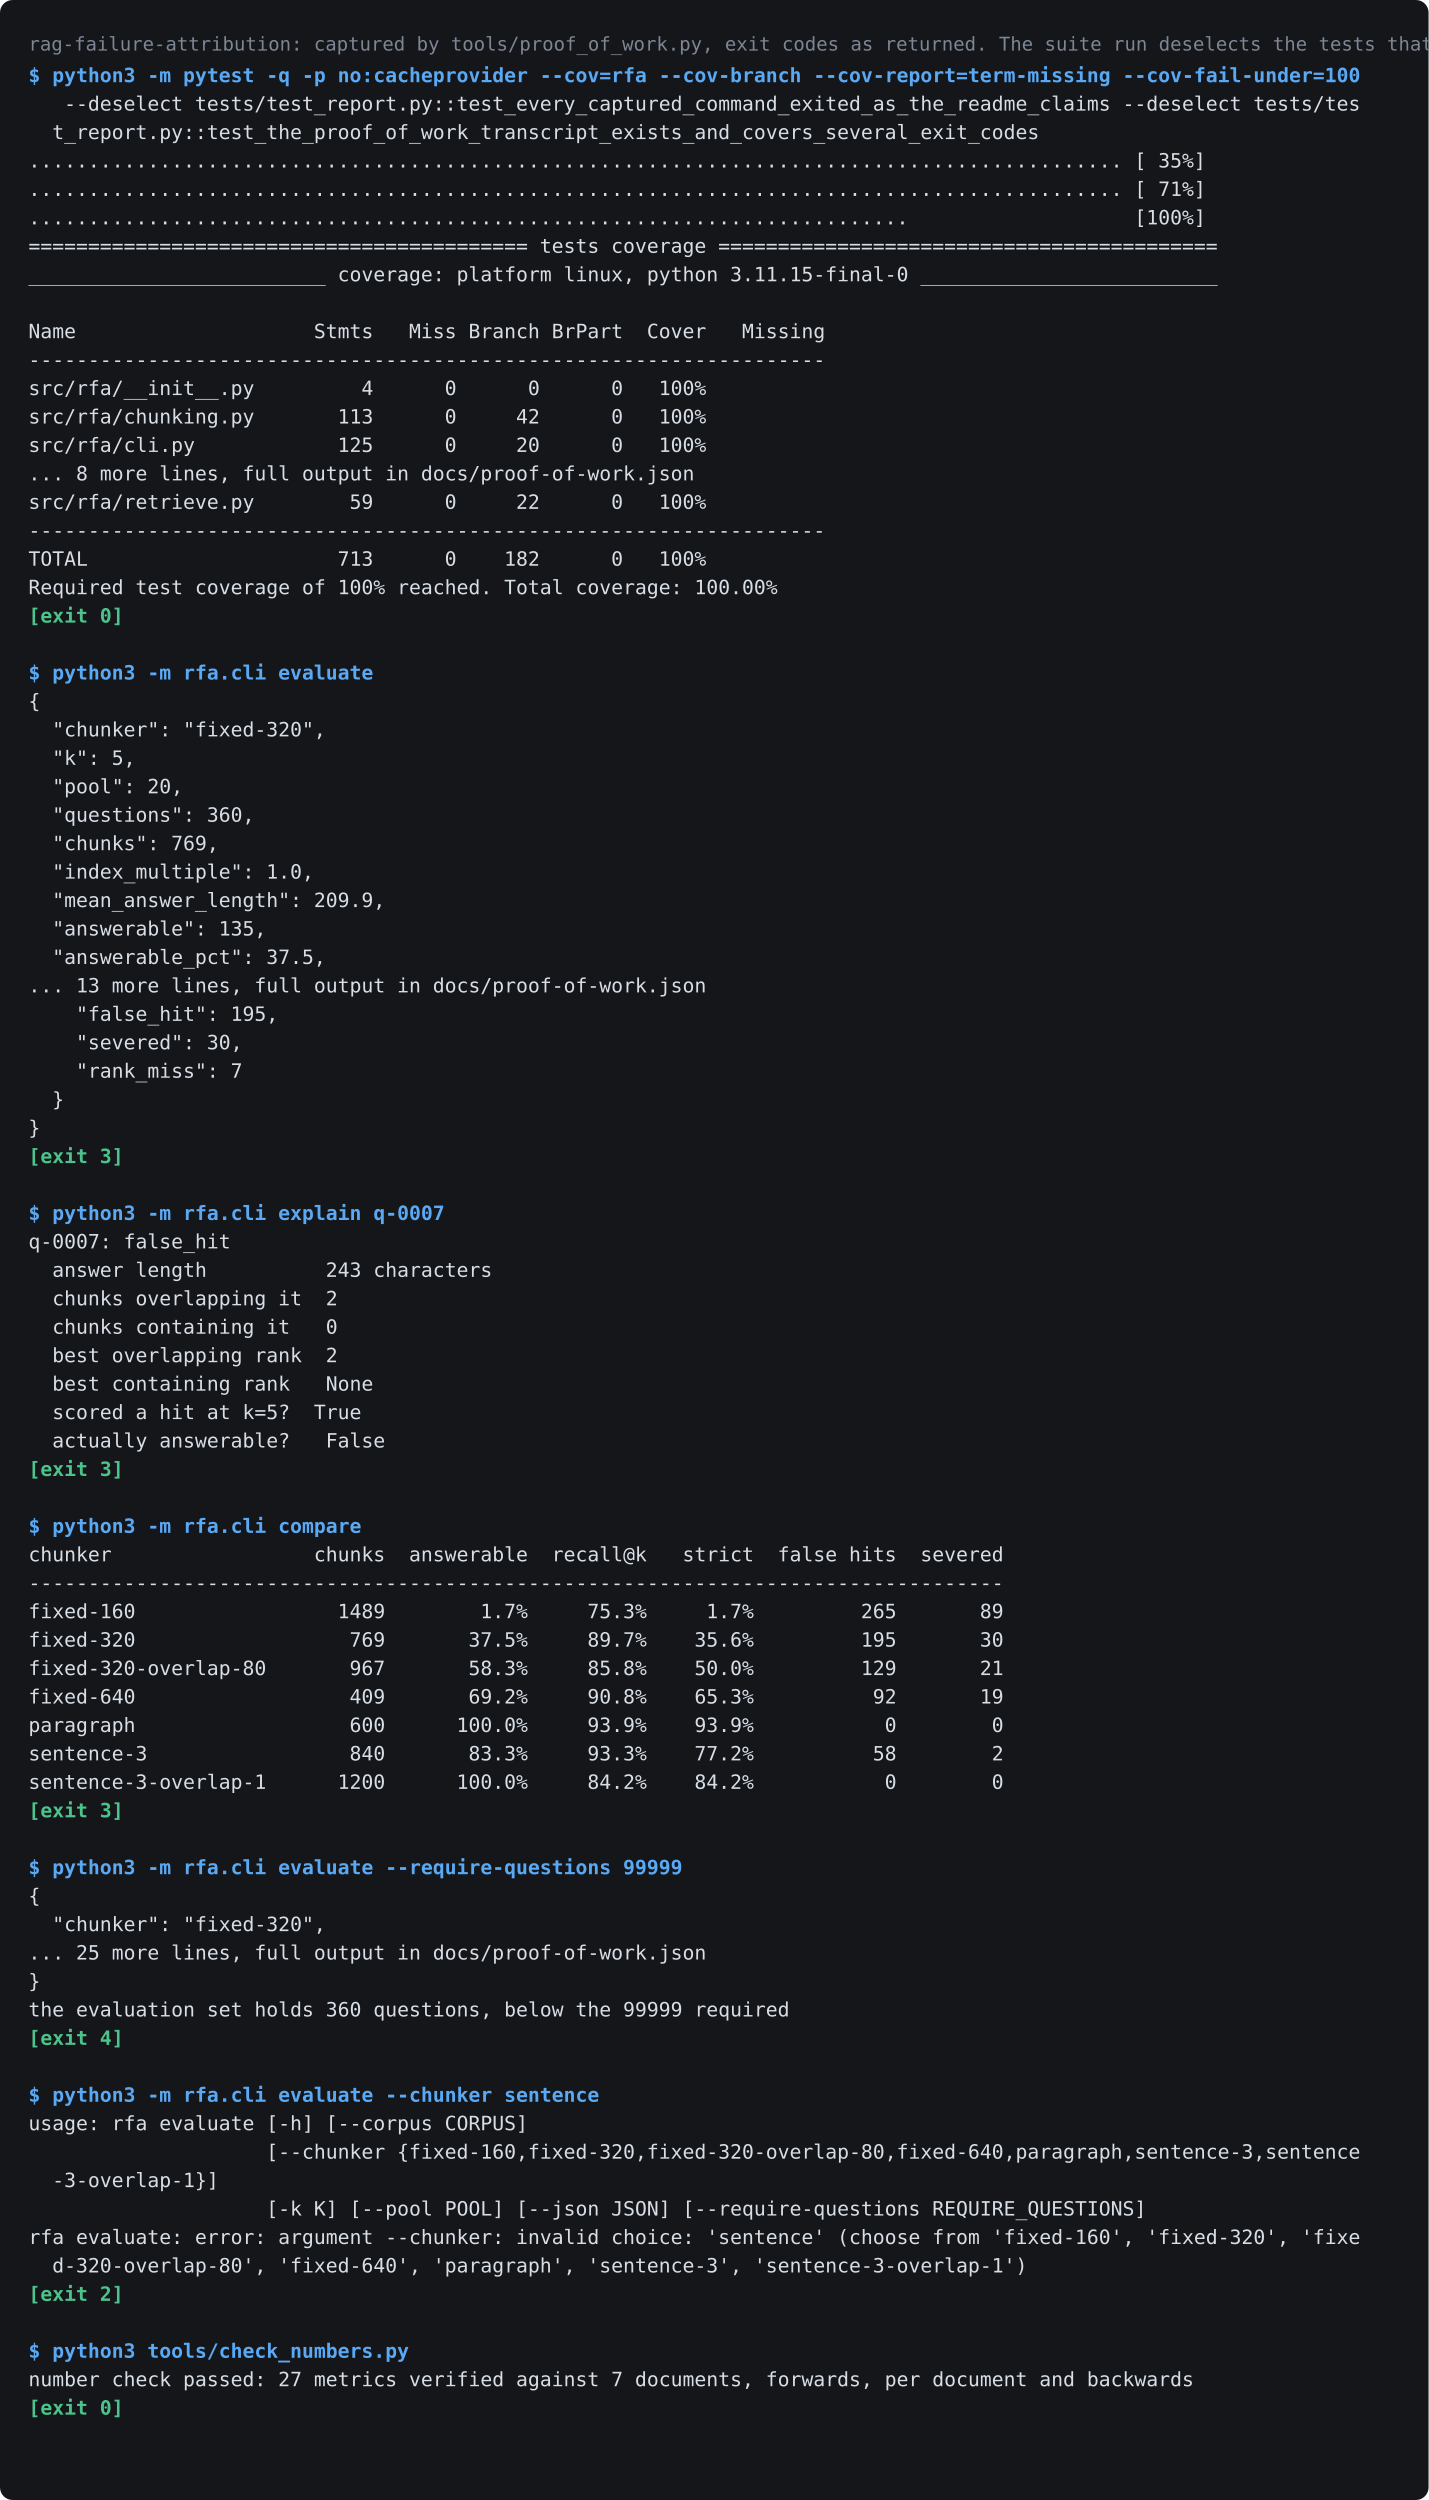
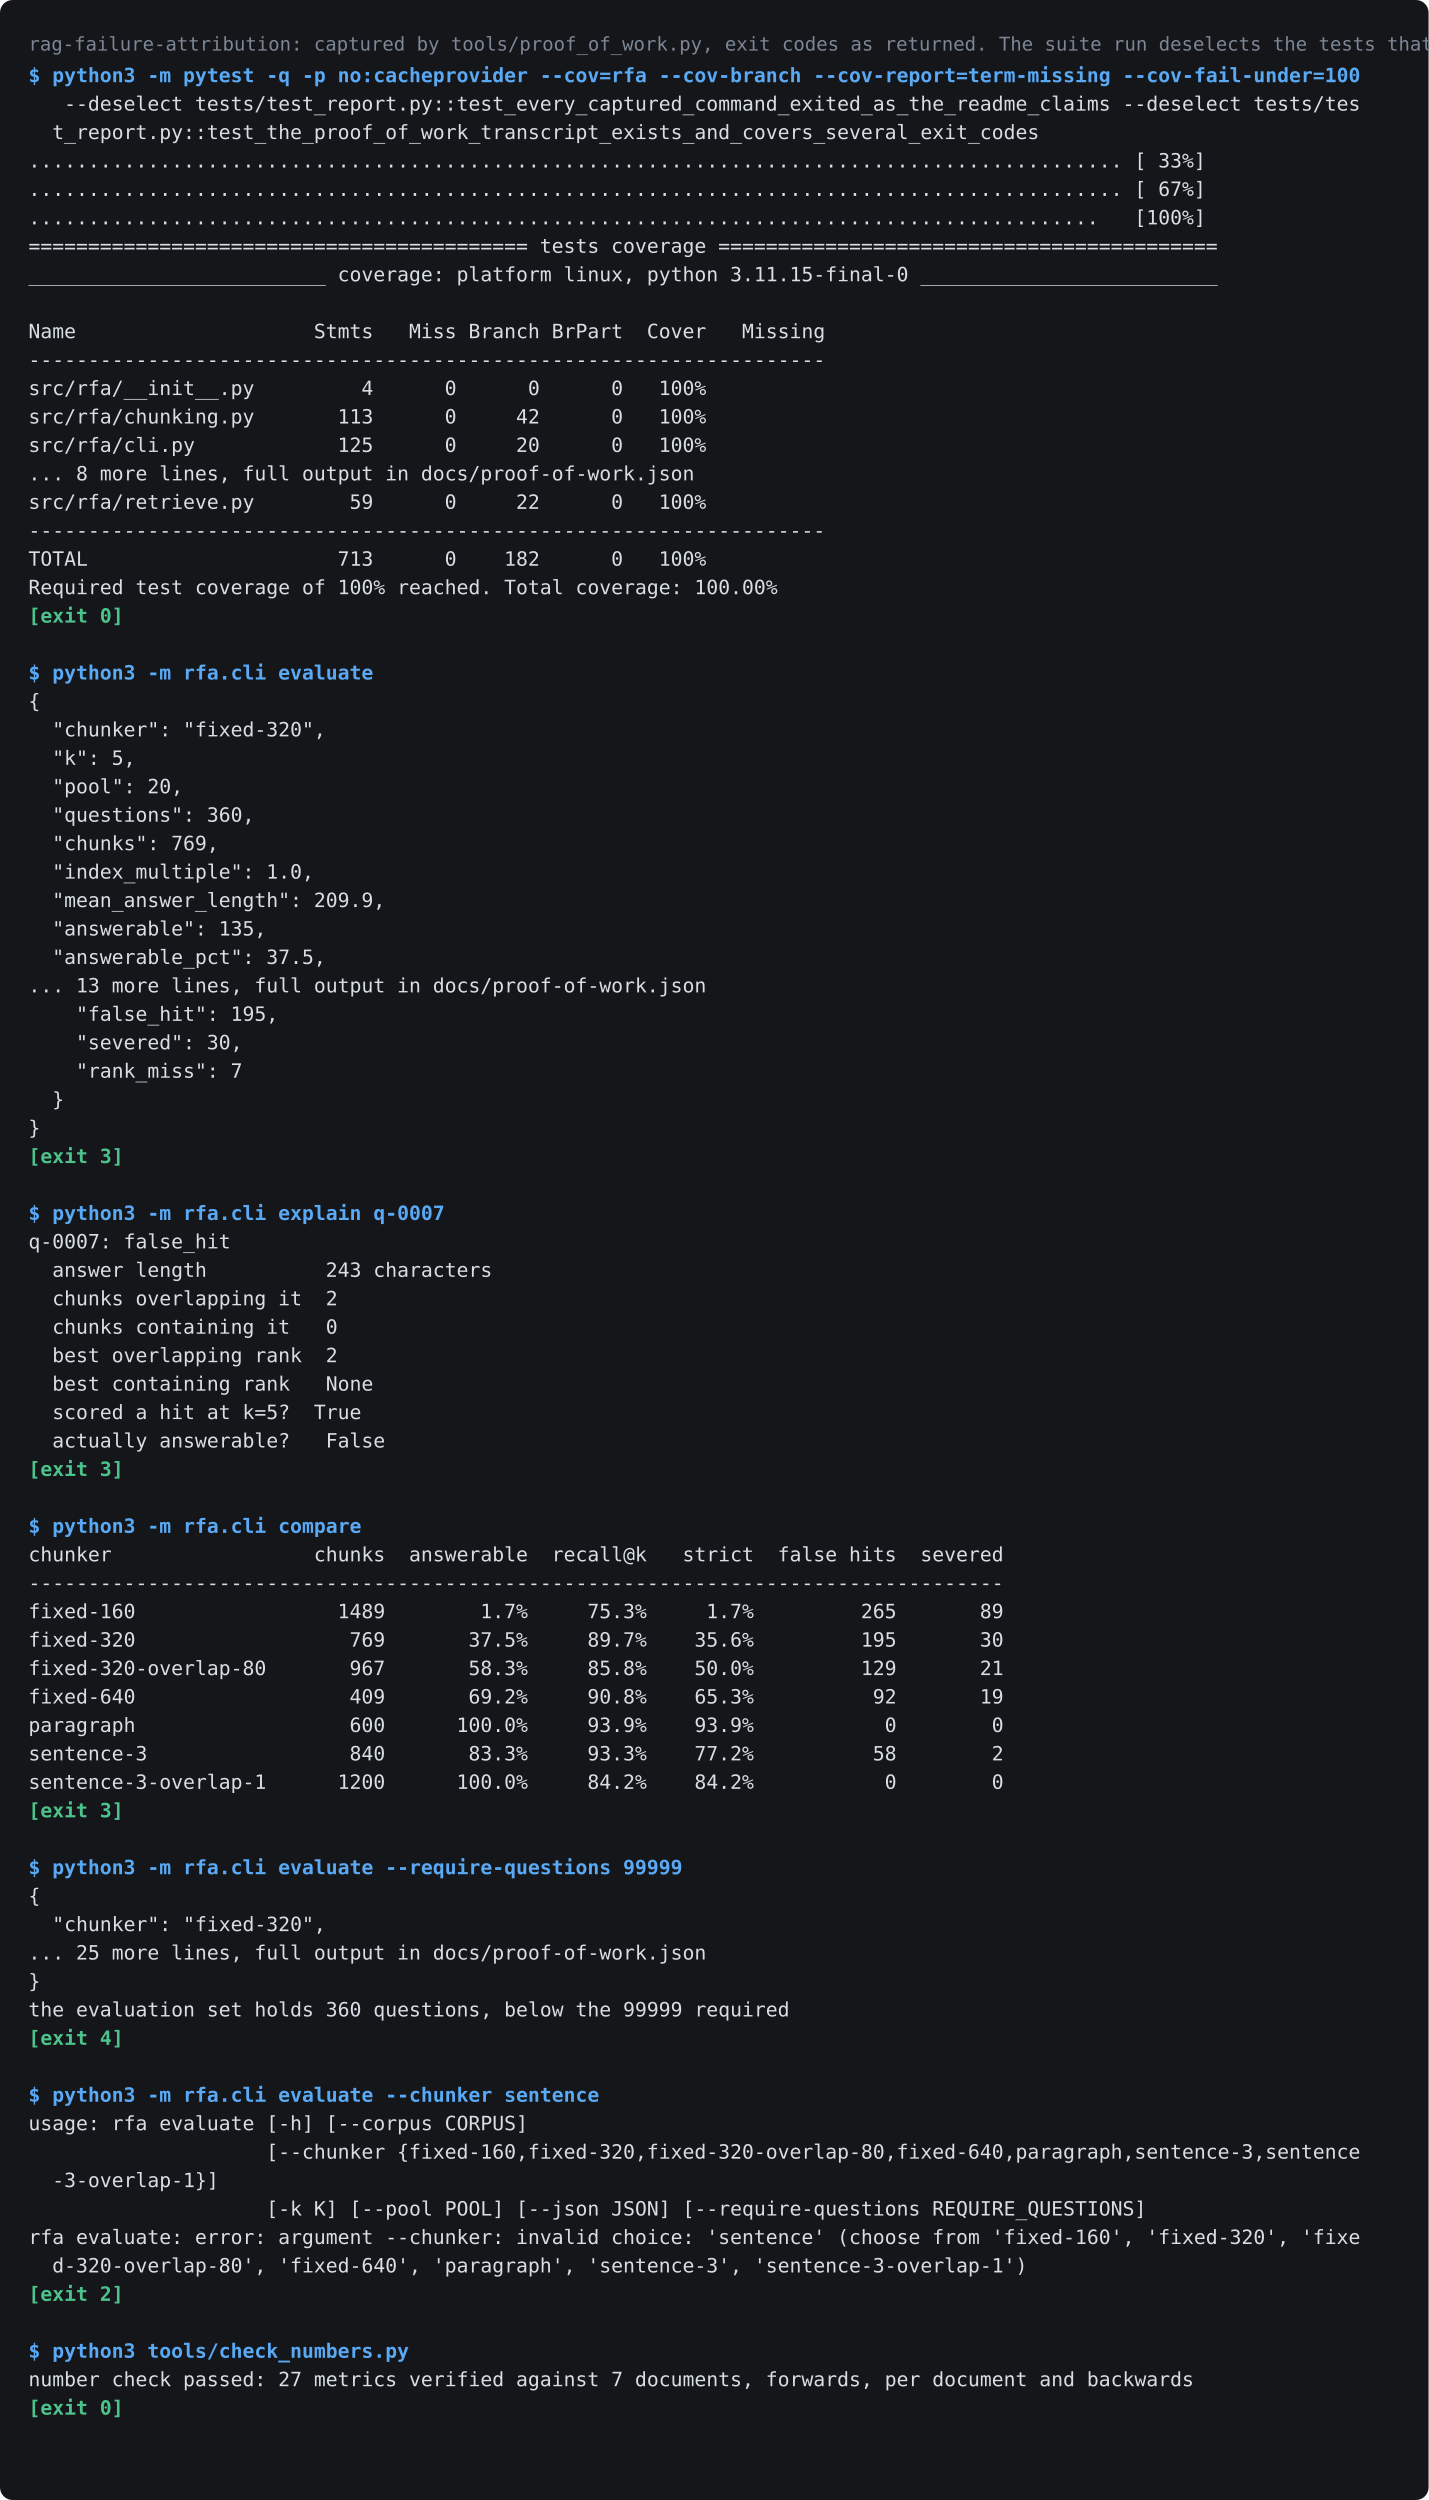
<svg xmlns="http://www.w3.org/2000/svg" viewBox="0 0 904 1582" width="904" height="1582" role="img" aria-labelledby="t d">
  <rect width="904" height="1582" rx="8" fill="#14161a" />
  <text x="18" y="32" font-family="monospace" font-size="12" fill="#7c8694">rag-failure-attribution: captured by tools/proof_of_work.py, exit codes as
               returned. The suite run deselects the tests that read this transcript.</text>
  <text x="18" y="52" font-family="ui-monospace, SFMono-Regular, Menlo, Consolas, monospace" font-size="12.5" font-weight="600" fill="#5aa9f5" xml:space="preserve">$ python3 -m pytest -q -p no:cacheprovider --cov=rfa --cov-branch --cov-report=term-missing --cov-fail-under=100</text>
  <text x="18" y="70" font-family="ui-monospace, SFMono-Regular, Menlo, Consolas, monospace" font-size="12.5" font-weight="400" fill="#d8dee6" xml:space="preserve">   --deselect tests/test_report.py::test_every_captured_command_exited_as_the_readme_claims --deselect tests/tes</text>
  <text x="18" y="88" font-family="ui-monospace, SFMono-Regular, Menlo, Consolas, monospace" font-size="12.5" font-weight="400" fill="#d8dee6" xml:space="preserve">  t_report.py::test_the_proof_of_work_transcript_exists_and_covers_several_exit_codes</text>
-   <text x="18" y="106" font-family="ui-monospace, SFMono-Regular, Menlo, Consolas, monospace" font-size="12.5" font-weight="400" fill="#d8dee6" xml:space="preserve">............................................................................................ [ 35%]</text>
-   <text x="18" y="124" font-family="ui-monospace, SFMono-Regular, Menlo, Consolas, monospace" font-size="12.5" font-weight="400" fill="#d8dee6" xml:space="preserve">............................................................................................ [ 71%]</text>
-   <text x="18" y="142" font-family="ui-monospace, SFMono-Regular, Menlo, Consolas, monospace" font-size="12.5" font-weight="400" fill="#d8dee6" xml:space="preserve">..........................................................................                   [100%]</text>
+   <text x="18" y="106" font-family="ui-monospace, SFMono-Regular, Menlo, Consolas, monospace" font-size="12.5" font-weight="400" fill="#d8dee6" xml:space="preserve">............................................................................................ [ 33%]</text>
+   <text x="18" y="124" font-family="ui-monospace, SFMono-Regular, Menlo, Consolas, monospace" font-size="12.5" font-weight="400" fill="#d8dee6" xml:space="preserve">............................................................................................ [ 67%]</text>
+   <text x="18" y="142" font-family="ui-monospace, SFMono-Regular, Menlo, Consolas, monospace" font-size="12.5" font-weight="400" fill="#d8dee6" xml:space="preserve">..........................................................................................   [100%]</text>
  <text x="18" y="160" font-family="ui-monospace, SFMono-Regular, Menlo, Consolas, monospace" font-size="12.5" font-weight="400" fill="#d8dee6" xml:space="preserve">========================================== tests coverage ==========================================</text>
  <text x="18" y="178" font-family="ui-monospace, SFMono-Regular, Menlo, Consolas, monospace" font-size="12.5" font-weight="400" fill="#d8dee6" xml:space="preserve">_________________________ coverage: platform linux, python 3.11.15-final-0 _________________________</text>
  <text x="18" y="196" font-family="ui-monospace, SFMono-Regular, Menlo, Consolas, monospace" font-size="12.5" font-weight="400" fill="#d8dee6" xml:space="preserve" />
  <text x="18" y="214" font-family="ui-monospace, SFMono-Regular, Menlo, Consolas, monospace" font-size="12.5" font-weight="400" fill="#d8dee6" xml:space="preserve">Name                    Stmts   Miss Branch BrPart  Cover   Missing</text>
  <text x="18" y="232" font-family="ui-monospace, SFMono-Regular, Menlo, Consolas, monospace" font-size="12.5" font-weight="400" fill="#d8dee6" xml:space="preserve">-------------------------------------------------------------------</text>
  <text x="18" y="250" font-family="ui-monospace, SFMono-Regular, Menlo, Consolas, monospace" font-size="12.5" font-weight="400" fill="#d8dee6" xml:space="preserve">src/rfa/__init__.py         4      0      0      0   100%</text>
  <text x="18" y="268" font-family="ui-monospace, SFMono-Regular, Menlo, Consolas, monospace" font-size="12.5" font-weight="400" fill="#d8dee6" xml:space="preserve">src/rfa/chunking.py       113      0     42      0   100%</text>
  <text x="18" y="286" font-family="ui-monospace, SFMono-Regular, Menlo, Consolas, monospace" font-size="12.5" font-weight="400" fill="#d8dee6" xml:space="preserve">src/rfa/cli.py            125      0     20      0   100%</text>
  <text x="18" y="304" font-family="ui-monospace, SFMono-Regular, Menlo, Consolas, monospace" font-size="12.5" font-weight="400" fill="#d8dee6" xml:space="preserve">... 8 more lines, full output in docs/proof-of-work.json</text>
  <text x="18" y="322" font-family="ui-monospace, SFMono-Regular, Menlo, Consolas, monospace" font-size="12.5" font-weight="400" fill="#d8dee6" xml:space="preserve">src/rfa/retrieve.py        59      0     22      0   100%</text>
  <text x="18" y="340" font-family="ui-monospace, SFMono-Regular, Menlo, Consolas, monospace" font-size="12.5" font-weight="400" fill="#d8dee6" xml:space="preserve">-------------------------------------------------------------------</text>
  <text x="18" y="358" font-family="ui-monospace, SFMono-Regular, Menlo, Consolas, monospace" font-size="12.5" font-weight="400" fill="#d8dee6" xml:space="preserve">TOTAL                     713      0    182      0   100%</text>
  <text x="18" y="376" font-family="ui-monospace, SFMono-Regular, Menlo, Consolas, monospace" font-size="12.5" font-weight="400" fill="#d8dee6" xml:space="preserve">Required test coverage of 100% reached. Total coverage: 100.00%</text>
  <text x="18" y="394" font-family="ui-monospace, SFMono-Regular, Menlo, Consolas, monospace" font-size="12.5" font-weight="600" fill="#4cc38a" xml:space="preserve">[exit 0]</text>
  <text x="18" y="430" font-family="ui-monospace, SFMono-Regular, Menlo, Consolas, monospace" font-size="12.5" font-weight="600" fill="#5aa9f5" xml:space="preserve">$ python3 -m rfa.cli evaluate</text>
  <text x="18" y="448" font-family="ui-monospace, SFMono-Regular, Menlo, Consolas, monospace" font-size="12.5" font-weight="400" fill="#d8dee6" xml:space="preserve">{</text>
  <text x="18" y="466" font-family="ui-monospace, SFMono-Regular, Menlo, Consolas, monospace" font-size="12.5" font-weight="400" fill="#d8dee6" xml:space="preserve">  "chunker": "fixed-320",</text>
  <text x="18" y="484" font-family="ui-monospace, SFMono-Regular, Menlo, Consolas, monospace" font-size="12.5" font-weight="400" fill="#d8dee6" xml:space="preserve">  "k": 5,</text>
  <text x="18" y="502" font-family="ui-monospace, SFMono-Regular, Menlo, Consolas, monospace" font-size="12.5" font-weight="400" fill="#d8dee6" xml:space="preserve">  "pool": 20,</text>
  <text x="18" y="520" font-family="ui-monospace, SFMono-Regular, Menlo, Consolas, monospace" font-size="12.5" font-weight="400" fill="#d8dee6" xml:space="preserve">  "questions": 360,</text>
  <text x="18" y="538" font-family="ui-monospace, SFMono-Regular, Menlo, Consolas, monospace" font-size="12.5" font-weight="400" fill="#d8dee6" xml:space="preserve">  "chunks": 769,</text>
  <text x="18" y="556" font-family="ui-monospace, SFMono-Regular, Menlo, Consolas, monospace" font-size="12.5" font-weight="400" fill="#d8dee6" xml:space="preserve">  "index_multiple": 1.0,</text>
  <text x="18" y="574" font-family="ui-monospace, SFMono-Regular, Menlo, Consolas, monospace" font-size="12.5" font-weight="400" fill="#d8dee6" xml:space="preserve">  "mean_answer_length": 209.9,</text>
  <text x="18" y="592" font-family="ui-monospace, SFMono-Regular, Menlo, Consolas, monospace" font-size="12.5" font-weight="400" fill="#d8dee6" xml:space="preserve">  "answerable": 135,</text>
  <text x="18" y="610" font-family="ui-monospace, SFMono-Regular, Menlo, Consolas, monospace" font-size="12.5" font-weight="400" fill="#d8dee6" xml:space="preserve">  "answerable_pct": 37.5,</text>
  <text x="18" y="628" font-family="ui-monospace, SFMono-Regular, Menlo, Consolas, monospace" font-size="12.5" font-weight="400" fill="#d8dee6" xml:space="preserve">... 13 more lines, full output in docs/proof-of-work.json</text>
  <text x="18" y="646" font-family="ui-monospace, SFMono-Regular, Menlo, Consolas, monospace" font-size="12.5" font-weight="400" fill="#d8dee6" xml:space="preserve">    "false_hit": 195,</text>
  <text x="18" y="664" font-family="ui-monospace, SFMono-Regular, Menlo, Consolas, monospace" font-size="12.5" font-weight="400" fill="#d8dee6" xml:space="preserve">    "severed": 30,</text>
  <text x="18" y="682" font-family="ui-monospace, SFMono-Regular, Menlo, Consolas, monospace" font-size="12.5" font-weight="400" fill="#d8dee6" xml:space="preserve">    "rank_miss": 7</text>
  <text x="18" y="700" font-family="ui-monospace, SFMono-Regular, Menlo, Consolas, monospace" font-size="12.5" font-weight="400" fill="#d8dee6" xml:space="preserve">  }</text>
  <text x="18" y="718" font-family="ui-monospace, SFMono-Regular, Menlo, Consolas, monospace" font-size="12.5" font-weight="400" fill="#d8dee6" xml:space="preserve">}</text>
  <text x="18" y="736" font-family="ui-monospace, SFMono-Regular, Menlo, Consolas, monospace" font-size="12.5" font-weight="600" fill="#4cc38a" xml:space="preserve">[exit 3]</text>
  <text x="18" y="772" font-family="ui-monospace, SFMono-Regular, Menlo, Consolas, monospace" font-size="12.5" font-weight="600" fill="#5aa9f5" xml:space="preserve">$ python3 -m rfa.cli explain q-0007</text>
  <text x="18" y="790" font-family="ui-monospace, SFMono-Regular, Menlo, Consolas, monospace" font-size="12.5" font-weight="400" fill="#d8dee6" xml:space="preserve">q-0007: false_hit</text>
  <text x="18" y="808" font-family="ui-monospace, SFMono-Regular, Menlo, Consolas, monospace" font-size="12.5" font-weight="400" fill="#d8dee6" xml:space="preserve">  answer length          243 characters</text>
  <text x="18" y="826" font-family="ui-monospace, SFMono-Regular, Menlo, Consolas, monospace" font-size="12.5" font-weight="400" fill="#d8dee6" xml:space="preserve">  chunks overlapping it  2</text>
  <text x="18" y="844" font-family="ui-monospace, SFMono-Regular, Menlo, Consolas, monospace" font-size="12.5" font-weight="400" fill="#d8dee6" xml:space="preserve">  chunks containing it   0</text>
  <text x="18" y="862" font-family="ui-monospace, SFMono-Regular, Menlo, Consolas, monospace" font-size="12.5" font-weight="400" fill="#d8dee6" xml:space="preserve">  best overlapping rank  2</text>
  <text x="18" y="880" font-family="ui-monospace, SFMono-Regular, Menlo, Consolas, monospace" font-size="12.5" font-weight="400" fill="#d8dee6" xml:space="preserve">  best containing rank   None</text>
  <text x="18" y="898" font-family="ui-monospace, SFMono-Regular, Menlo, Consolas, monospace" font-size="12.5" font-weight="400" fill="#d8dee6" xml:space="preserve">  scored a hit at k=5?  True</text>
  <text x="18" y="916" font-family="ui-monospace, SFMono-Regular, Menlo, Consolas, monospace" font-size="12.5" font-weight="400" fill="#d8dee6" xml:space="preserve">  actually answerable?   False</text>
  <text x="18" y="934" font-family="ui-monospace, SFMono-Regular, Menlo, Consolas, monospace" font-size="12.5" font-weight="600" fill="#4cc38a" xml:space="preserve">[exit 3]</text>
  <text x="18" y="970" font-family="ui-monospace, SFMono-Regular, Menlo, Consolas, monospace" font-size="12.5" font-weight="600" fill="#5aa9f5" xml:space="preserve">$ python3 -m rfa.cli compare</text>
  <text x="18" y="988" font-family="ui-monospace, SFMono-Regular, Menlo, Consolas, monospace" font-size="12.5" font-weight="400" fill="#d8dee6" xml:space="preserve">chunker                 chunks  answerable  recall@k   strict  false hits  severed</text>
  <text x="18" y="1006" font-family="ui-monospace, SFMono-Regular, Menlo, Consolas, monospace" font-size="12.5" font-weight="400" fill="#d8dee6" xml:space="preserve">----------------------------------------------------------------------------------</text>
  <text x="18" y="1024" font-family="ui-monospace, SFMono-Regular, Menlo, Consolas, monospace" font-size="12.5" font-weight="400" fill="#d8dee6" xml:space="preserve">fixed-160                 1489        1.7%     75.3%     1.7%         265       89</text>
  <text x="18" y="1042" font-family="ui-monospace, SFMono-Regular, Menlo, Consolas, monospace" font-size="12.5" font-weight="400" fill="#d8dee6" xml:space="preserve">fixed-320                  769       37.5%     89.7%    35.6%         195       30</text>
  <text x="18" y="1060" font-family="ui-monospace, SFMono-Regular, Menlo, Consolas, monospace" font-size="12.5" font-weight="400" fill="#d8dee6" xml:space="preserve">fixed-320-overlap-80       967       58.3%     85.8%    50.0%         129       21</text>
  <text x="18" y="1078" font-family="ui-monospace, SFMono-Regular, Menlo, Consolas, monospace" font-size="12.5" font-weight="400" fill="#d8dee6" xml:space="preserve">fixed-640                  409       69.2%     90.8%    65.3%          92       19</text>
  <text x="18" y="1096" font-family="ui-monospace, SFMono-Regular, Menlo, Consolas, monospace" font-size="12.5" font-weight="400" fill="#d8dee6" xml:space="preserve">paragraph                  600      100.0%     93.9%    93.9%           0        0</text>
  <text x="18" y="1114" font-family="ui-monospace, SFMono-Regular, Menlo, Consolas, monospace" font-size="12.5" font-weight="400" fill="#d8dee6" xml:space="preserve">sentence-3                 840       83.3%     93.3%    77.2%          58        2</text>
  <text x="18" y="1132" font-family="ui-monospace, SFMono-Regular, Menlo, Consolas, monospace" font-size="12.5" font-weight="400" fill="#d8dee6" xml:space="preserve">sentence-3-overlap-1      1200      100.0%     84.2%    84.2%           0        0</text>
  <text x="18" y="1150" font-family="ui-monospace, SFMono-Regular, Menlo, Consolas, monospace" font-size="12.5" font-weight="600" fill="#4cc38a" xml:space="preserve">[exit 3]</text>
  <text x="18" y="1186" font-family="ui-monospace, SFMono-Regular, Menlo, Consolas, monospace" font-size="12.5" font-weight="600" fill="#5aa9f5" xml:space="preserve">$ python3 -m rfa.cli evaluate --require-questions 99999</text>
  <text x="18" y="1204" font-family="ui-monospace, SFMono-Regular, Menlo, Consolas, monospace" font-size="12.5" font-weight="400" fill="#d8dee6" xml:space="preserve">{</text>
  <text x="18" y="1222" font-family="ui-monospace, SFMono-Regular, Menlo, Consolas, monospace" font-size="12.5" font-weight="400" fill="#d8dee6" xml:space="preserve">  "chunker": "fixed-320",</text>
  <text x="18" y="1240" font-family="ui-monospace, SFMono-Regular, Menlo, Consolas, monospace" font-size="12.5" font-weight="400" fill="#d8dee6" xml:space="preserve">... 25 more lines, full output in docs/proof-of-work.json</text>
  <text x="18" y="1258" font-family="ui-monospace, SFMono-Regular, Menlo, Consolas, monospace" font-size="12.5" font-weight="400" fill="#d8dee6" xml:space="preserve">}</text>
  <text x="18" y="1276" font-family="ui-monospace, SFMono-Regular, Menlo, Consolas, monospace" font-size="12.5" font-weight="400" fill="#d8dee6" xml:space="preserve">the evaluation set holds 360 questions, below the 99999 required</text>
  <text x="18" y="1294" font-family="ui-monospace, SFMono-Regular, Menlo, Consolas, monospace" font-size="12.5" font-weight="600" fill="#4cc38a" xml:space="preserve">[exit 4]</text>
  <text x="18" y="1330" font-family="ui-monospace, SFMono-Regular, Menlo, Consolas, monospace" font-size="12.5" font-weight="600" fill="#5aa9f5" xml:space="preserve">$ python3 -m rfa.cli evaluate --chunker sentence</text>
  <text x="18" y="1348" font-family="ui-monospace, SFMono-Regular, Menlo, Consolas, monospace" font-size="12.5" font-weight="400" fill="#d8dee6" xml:space="preserve">usage: rfa evaluate [-h] [--corpus CORPUS]</text>
  <text x="18" y="1366" font-family="ui-monospace, SFMono-Regular, Menlo, Consolas, monospace" font-size="12.5" font-weight="400" fill="#d8dee6" xml:space="preserve">                    [--chunker {fixed-160,fixed-320,fixed-320-overlap-80,fixed-640,paragraph,sentence-3,sentence</text>
  <text x="18" y="1384" font-family="ui-monospace, SFMono-Regular, Menlo, Consolas, monospace" font-size="12.5" font-weight="400" fill="#d8dee6" xml:space="preserve">  -3-overlap-1}]</text>
  <text x="18" y="1402" font-family="ui-monospace, SFMono-Regular, Menlo, Consolas, monospace" font-size="12.5" font-weight="400" fill="#d8dee6" xml:space="preserve">                    [-k K] [--pool POOL] [--json JSON] [--require-questions REQUIRE_QUESTIONS]</text>
  <text x="18" y="1420" font-family="ui-monospace, SFMono-Regular, Menlo, Consolas, monospace" font-size="12.5" font-weight="400" fill="#d8dee6" xml:space="preserve">rfa evaluate: error: argument --chunker: invalid choice: 'sentence' (choose from 'fixed-160', 'fixed-320', 'fixe</text>
  <text x="18" y="1438" font-family="ui-monospace, SFMono-Regular, Menlo, Consolas, monospace" font-size="12.5" font-weight="400" fill="#d8dee6" xml:space="preserve">  d-320-overlap-80', 'fixed-640', 'paragraph', 'sentence-3', 'sentence-3-overlap-1')</text>
  <text x="18" y="1456" font-family="ui-monospace, SFMono-Regular, Menlo, Consolas, monospace" font-size="12.5" font-weight="600" fill="#4cc38a" xml:space="preserve">[exit 2]</text>
  <text x="18" y="1492" font-family="ui-monospace, SFMono-Regular, Menlo, Consolas, monospace" font-size="12.5" font-weight="600" fill="#5aa9f5" xml:space="preserve">$ python3 tools/check_numbers.py</text>
  <text x="18" y="1510" font-family="ui-monospace, SFMono-Regular, Menlo, Consolas, monospace" font-size="12.5" font-weight="400" fill="#d8dee6" xml:space="preserve">number check passed: 27 metrics verified against 7 documents, forwards, per document and backwards</text>
  <text x="18" y="1528" font-family="ui-monospace, SFMono-Regular, Menlo, Consolas, monospace" font-size="12.5" font-weight="600" fill="#4cc38a" xml:space="preserve">[exit 0]</text>
</svg>
